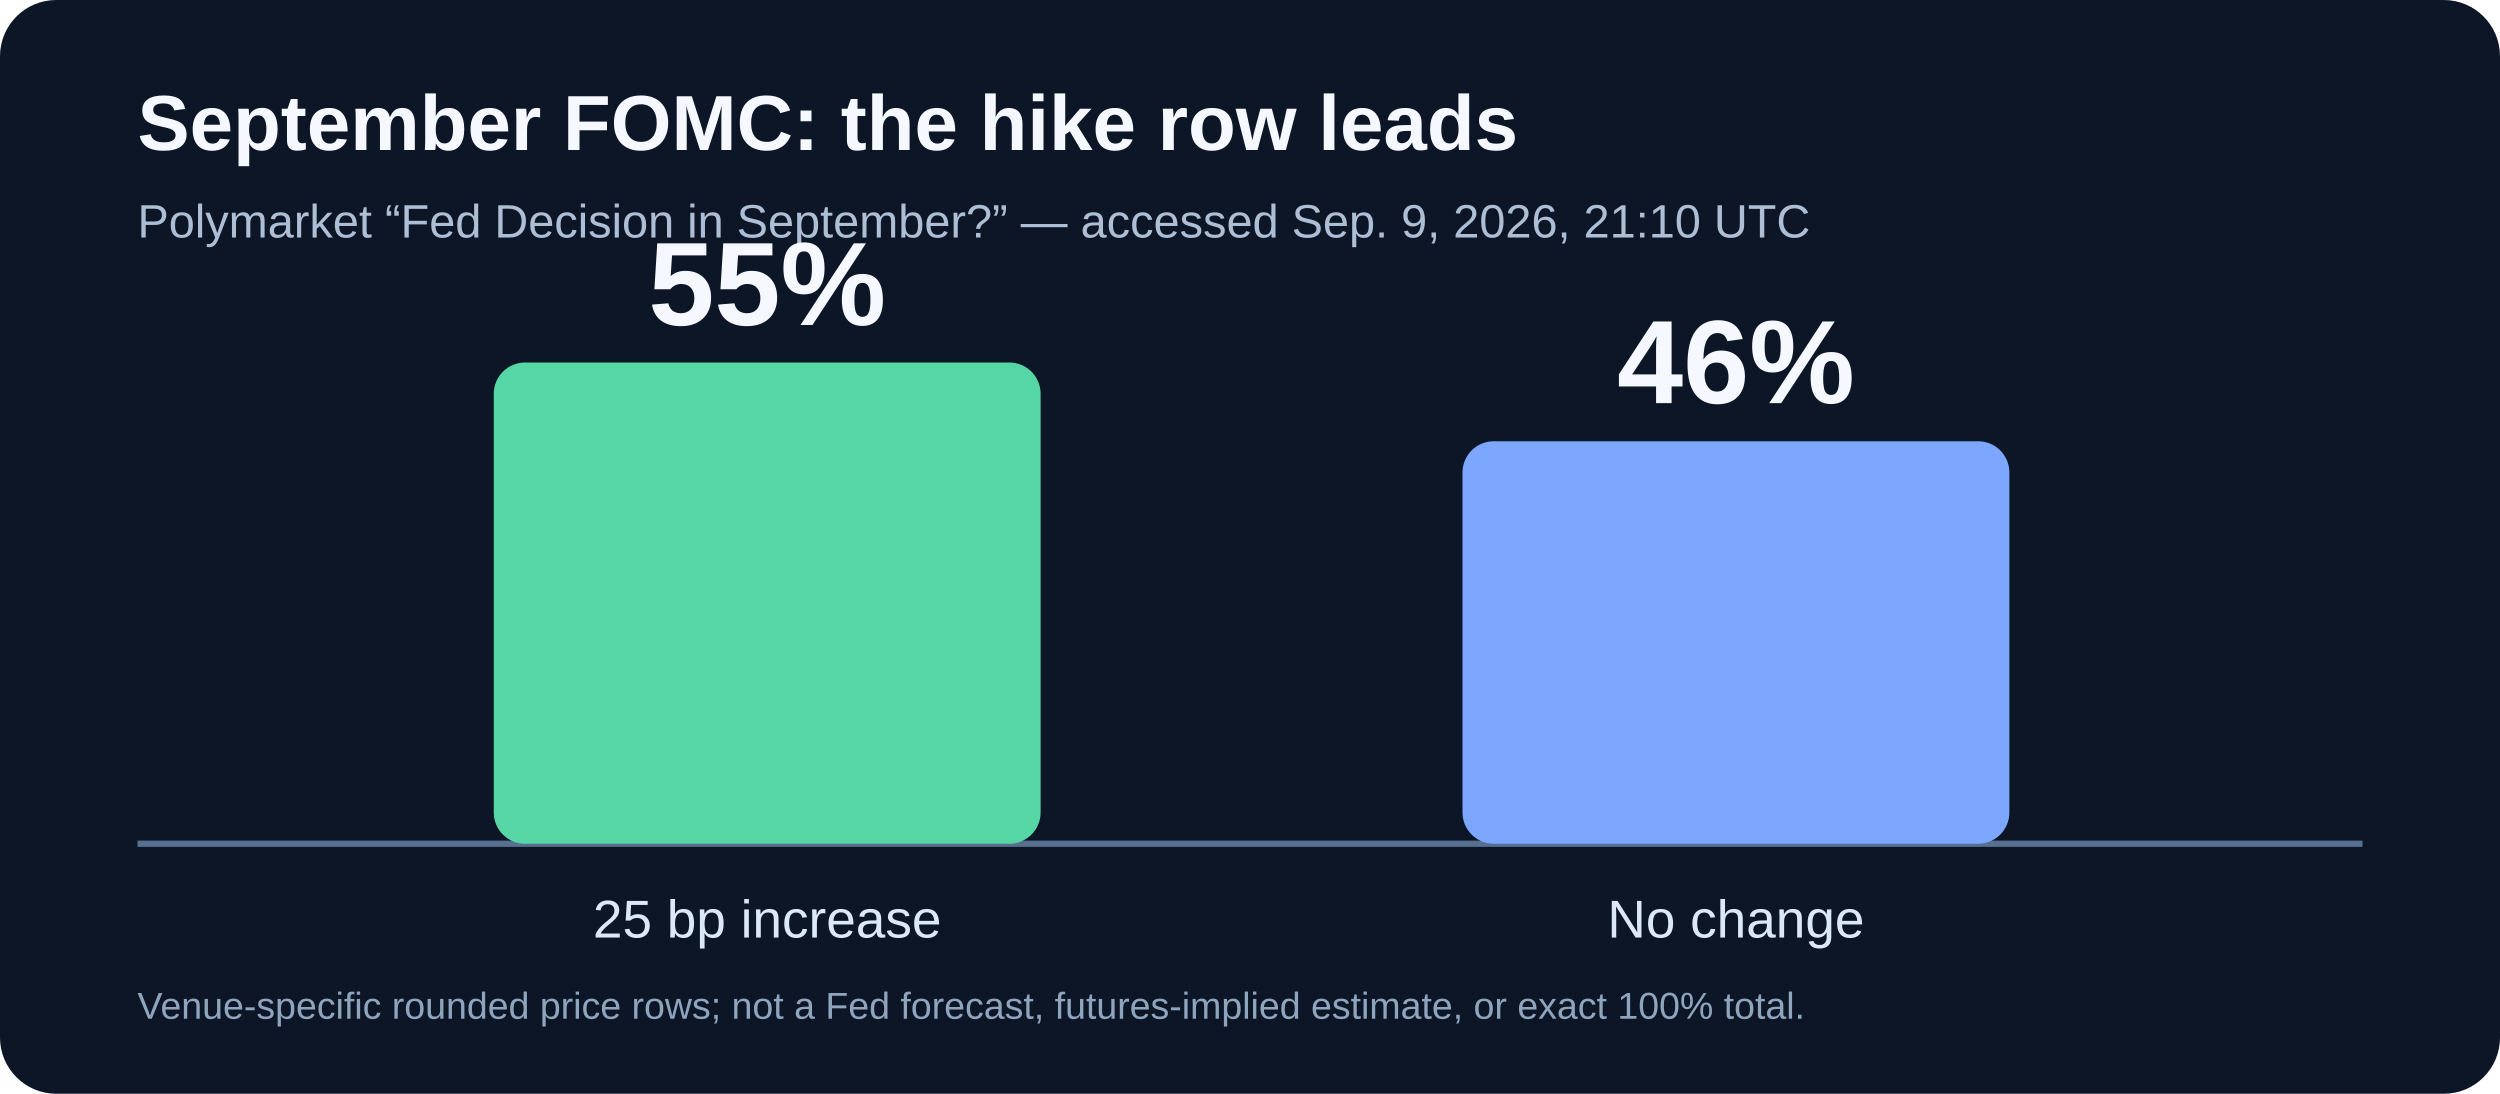
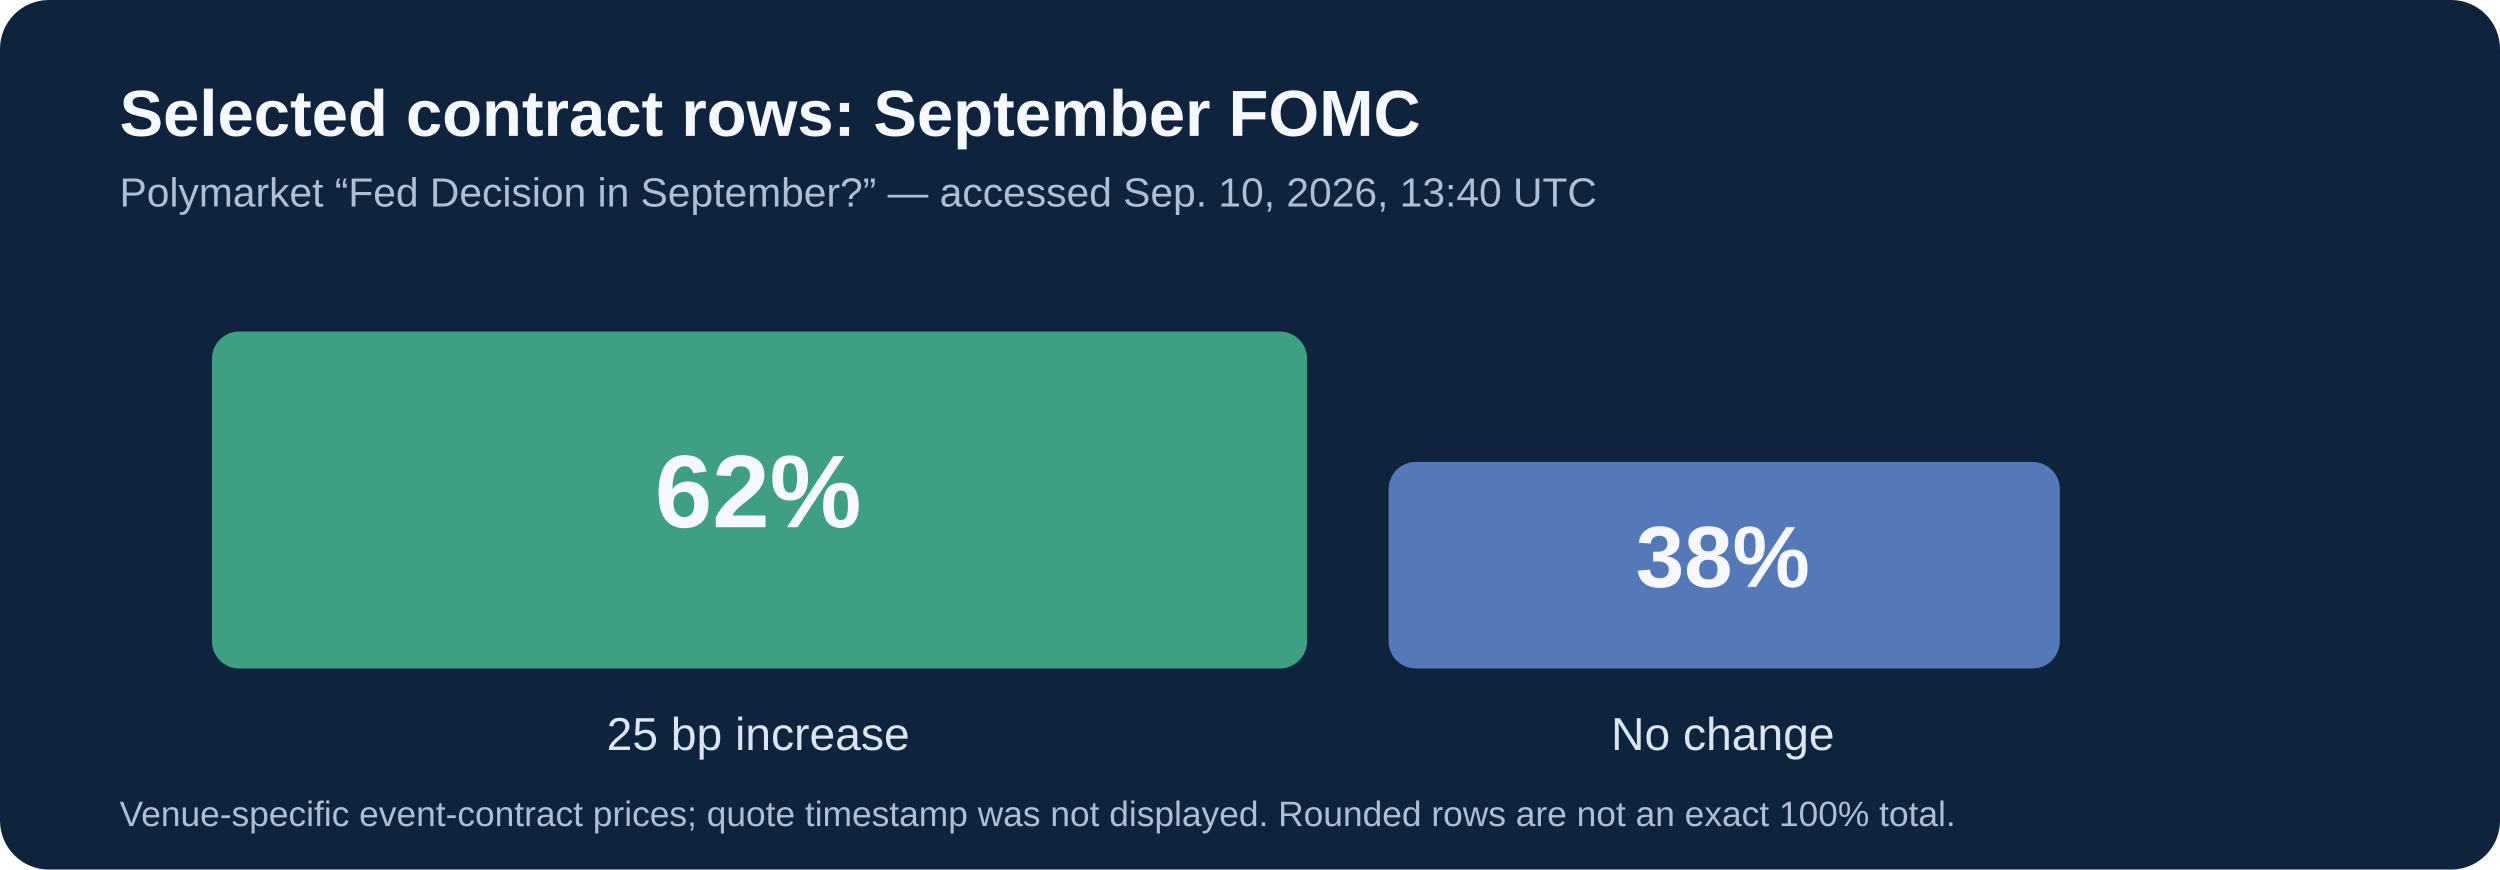
- <svg xmlns="http://www.w3.org/2000/svg" width="800" height="350" viewBox="0 0 800 350" role="img" aria-labelledby="title desc">
-   <rect width="800" height="350" fill="#0c1626" rx="18" />
-   <text x="44" y="48" fill="#f5f8ff" font-family="Arial, sans-serif" font-size="25" font-weight="700">September FOMC: the hike row leads</text>
-   <text x="44" y="76" fill="#aebed4" font-family="Arial, sans-serif" font-size="15">Polymarket “Fed Decision in September?” — accessed Sep. 9, 2026, 21:10 UTC</text>
-   <line x1="44" y1="270" x2="756" y2="270" stroke="#58708f" stroke-width="2" />
-   <rect x="158" y="116" width="175" height="154" rx="10" fill="#56d6a4" />
-   <rect x="468" y="141.2" width="175" height="128.8" rx="10" fill="#7da7ff" />
-   <text x="245.5" y="104" text-anchor="middle" fill="#f5f8ff" font-family="Arial, sans-serif" font-size="38" font-weight="700">55%</text>
-   <text x="555.5" y="129" text-anchor="middle" fill="#f5f8ff" font-family="Arial, sans-serif" font-size="38" font-weight="700">46%</text>
-   <text x="245.5" y="300" text-anchor="middle" fill="#dce8f8" font-family="Arial, sans-serif" font-size="17">25 bp increase</text>
-   <text x="555.5" y="300" text-anchor="middle" fill="#dce8f8" font-family="Arial, sans-serif" font-size="17">No change</text>
-   <text x="44" y="326" fill="#8fa4bd" font-family="Arial, sans-serif" font-size="12">Venue-specific rounded price rows; not a Fed forecast, futures-implied estimate, or exact 100% total.</text>
+ <svg xmlns="http://www.w3.org/2000/svg" width="920" height="320" viewBox="0 0 920 320" role="img" aria-labelledby="title desc">
+   <rect width="920" height="320" fill="#10233d" rx="18" />
+   <text x="44" y="50" fill="#f5f8ff" font-family="Arial, sans-serif" font-size="24" font-weight="700">Selected contract rows: September FOMC</text>
+   <text x="44" y="76" fill="#aebed4" font-family="Arial, sans-serif" font-size="15">Polymarket “Fed Decision in September?” — accessed Sep. 10, 2026, 13:40 UTC</text>
+   <rect x="78" y="122" width="403" height="124" fill="#3e9f82" rx="10" />
+   <rect x="511" y="170" width="247" height="76" fill="#5478b8" rx="10" />
+   <text x="279" y="194" text-anchor="middle" fill="#f5f8ff" font-family="Arial, sans-serif" font-size="38" font-weight="700">62%</text>
+   <text x="634" y="216" text-anchor="middle" fill="#f5f8ff" font-family="Arial, sans-serif" font-size="32" font-weight="700">38%</text>
+   <text x="279" y="276" text-anchor="middle" fill="#dbe6f4" font-family="Arial, sans-serif" font-size="17">25 bp increase</text>
+   <text x="634" y="276" text-anchor="middle" fill="#dbe6f4" font-family="Arial, sans-serif" font-size="17">No change</text>
+   <text x="44" y="304" fill="#aebed4" font-family="Arial, sans-serif" font-size="13">Venue-specific event-contract prices; quote timestamp was not displayed. Rounded rows are not an exact 100% total.</text>
</svg>
